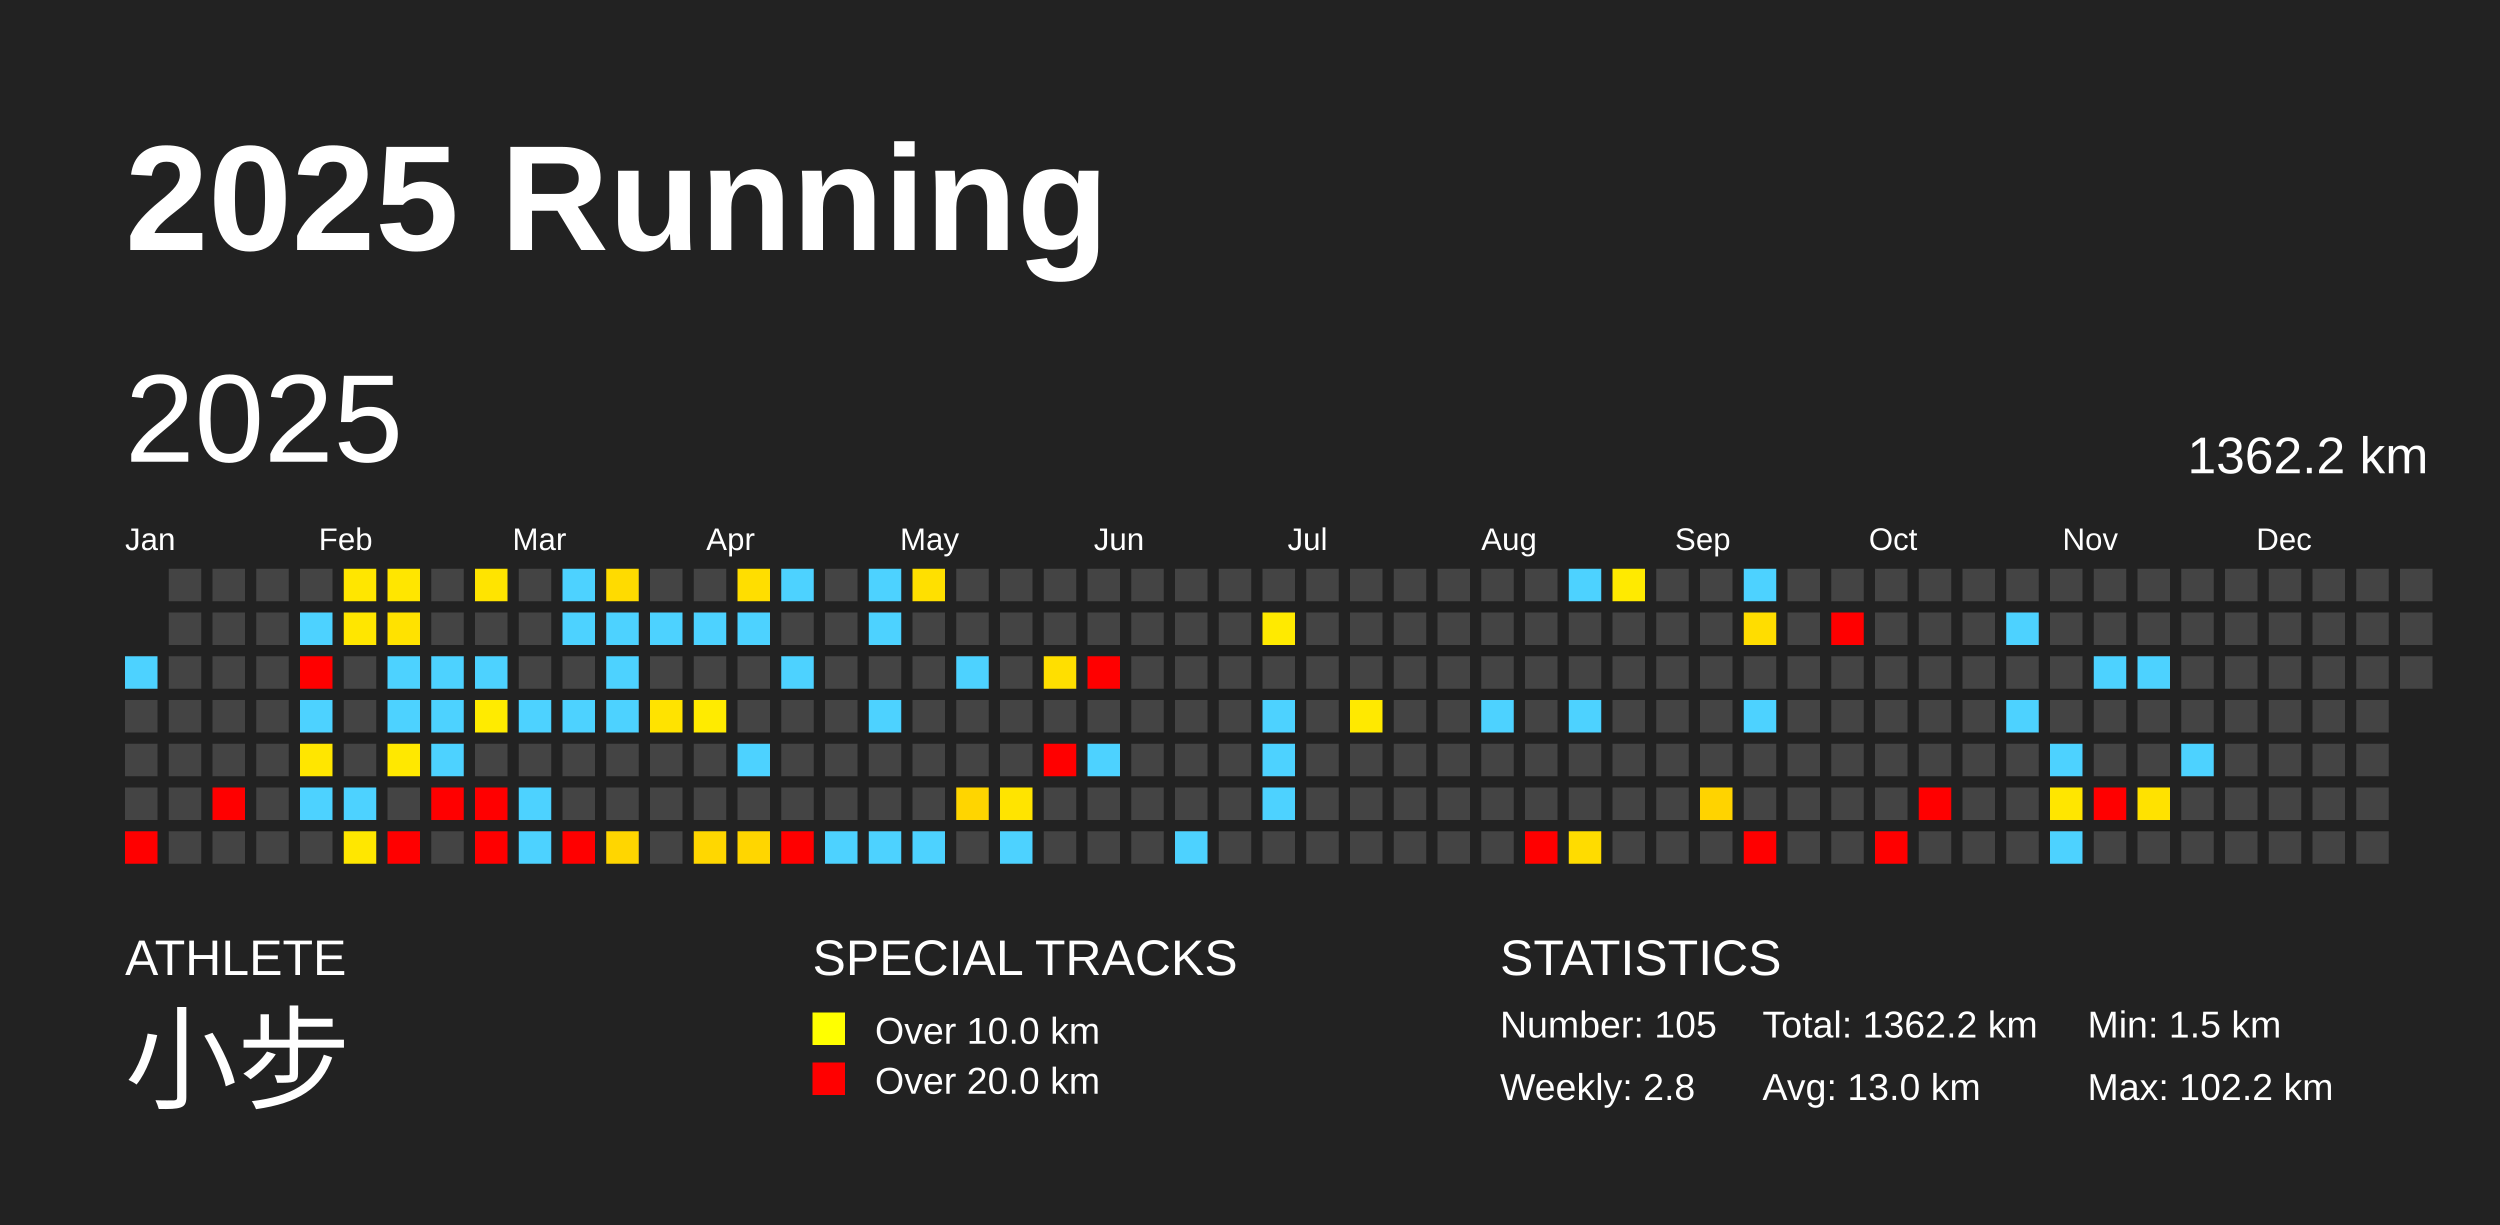
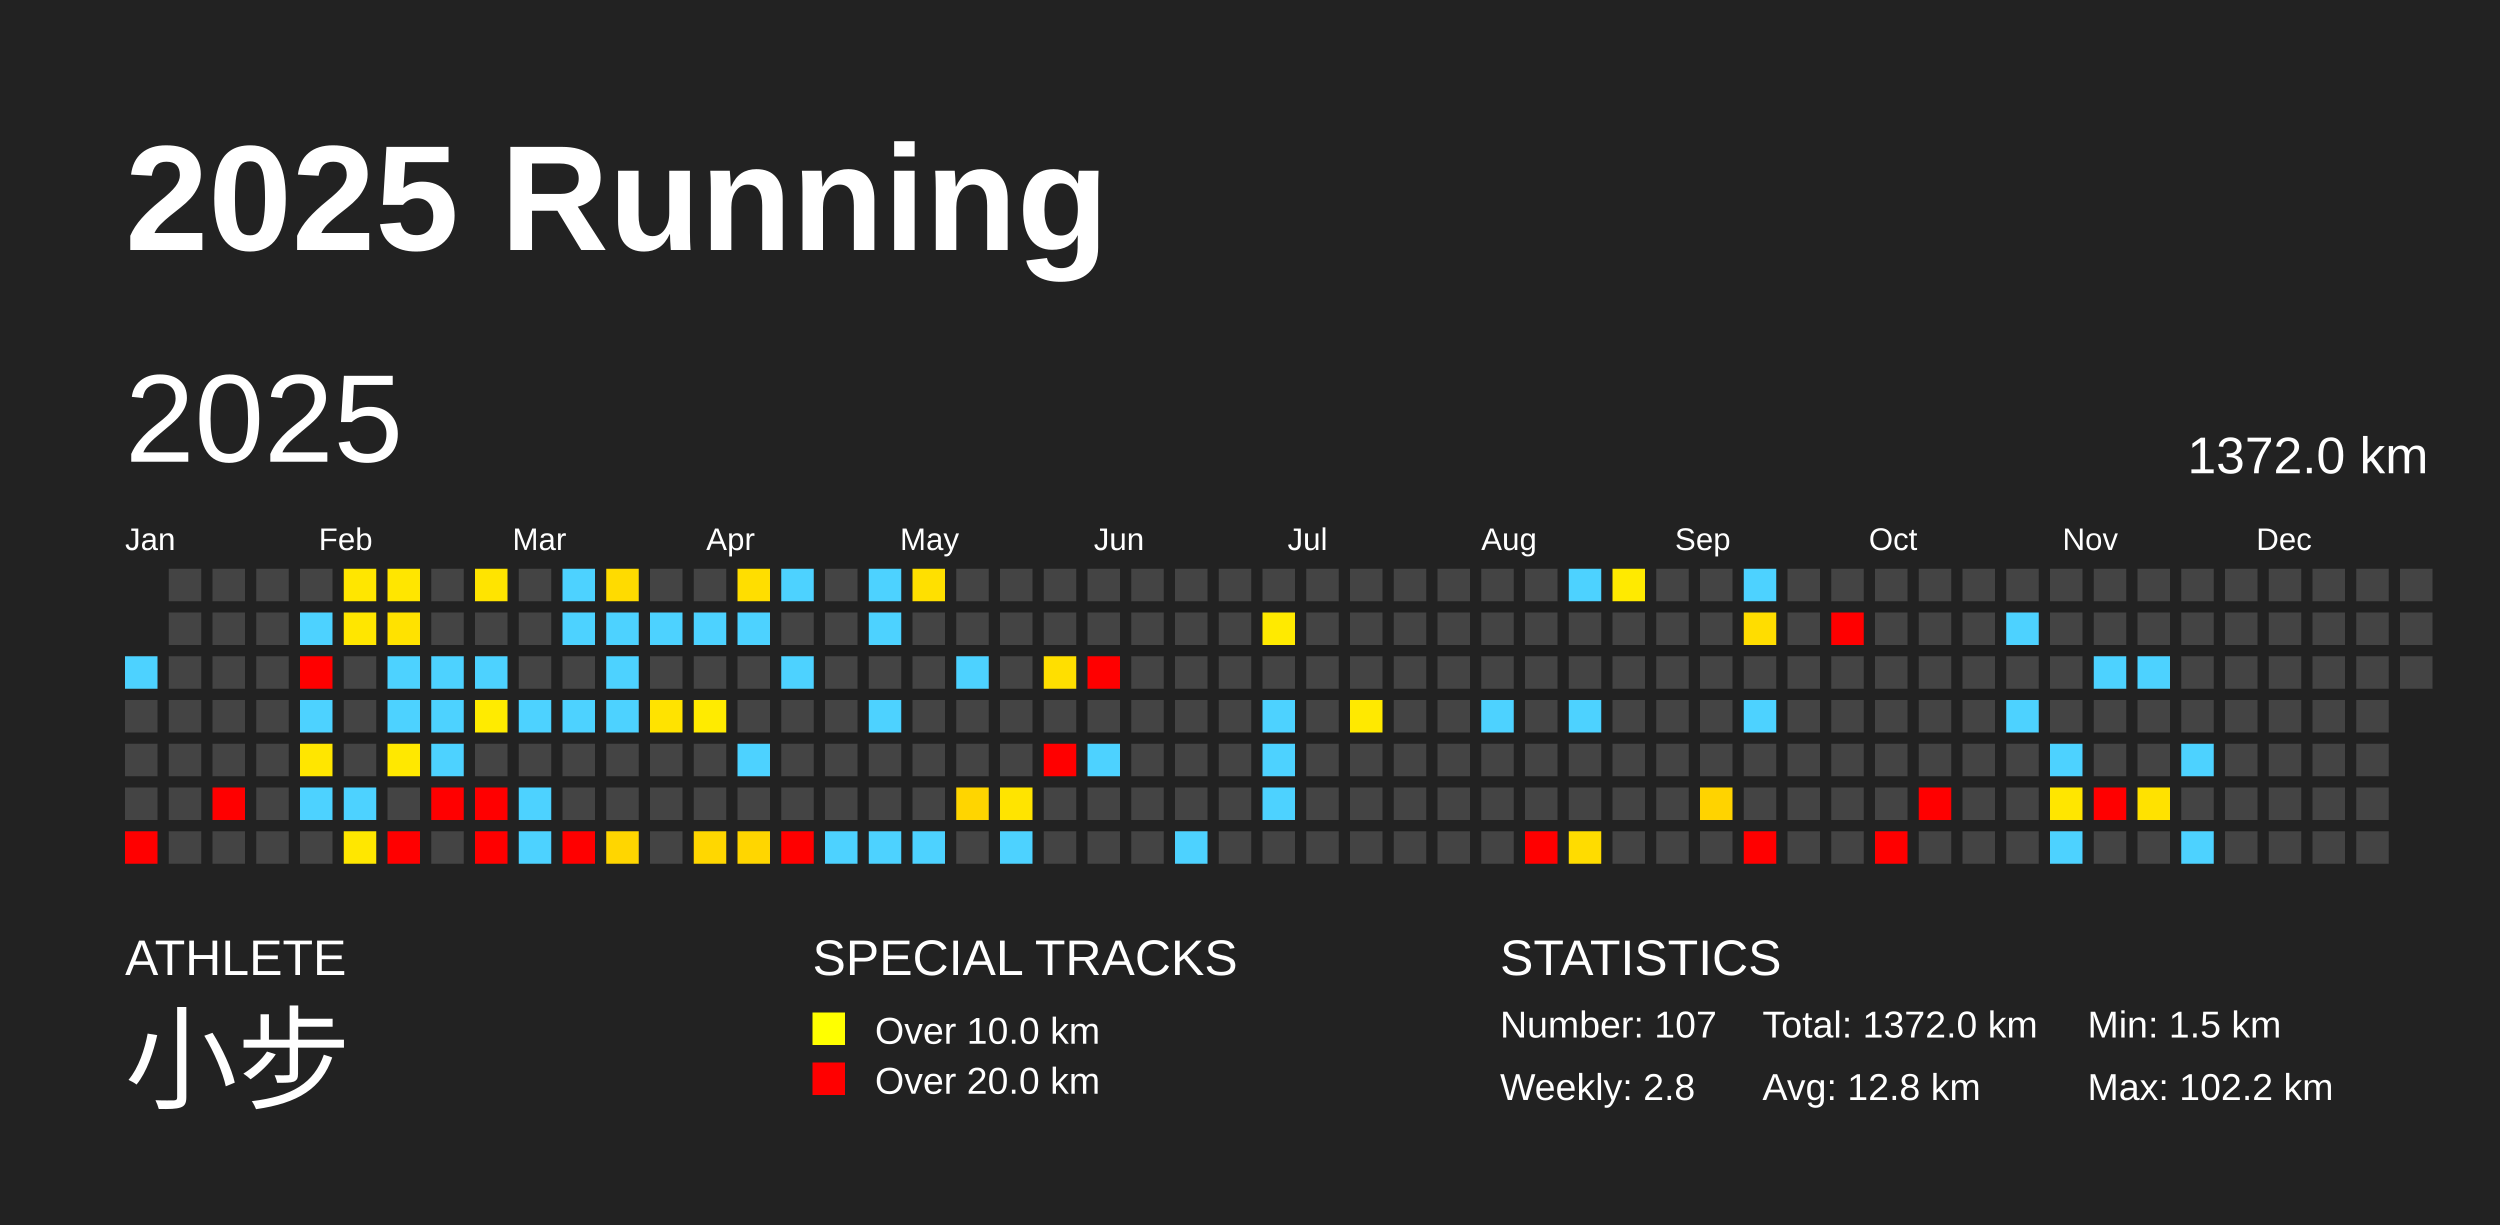
<svg xmlns="http://www.w3.org/2000/svg" baseProfile="full" height="98mm" version="1.1" viewBox="0,0,200,98" width="200mm">
  <defs />
  <rect fill="#222222" height="98" width="200" x="0" y="0" />
  <text fill="#FFFFFF" style="font-size:12px; font-family:Arial; font-weight:bold;" x="10" y="20">2025 Running</text>
  <text fill="#FFFFFF" style="font-size:4px; font-family:Arial" x="10" y="78">ATHLETE</text>
  <text fill="#FFFFFF" style="font-size:9px; font-family:Arial" x="10" y="88">小步</text>
  <text fill="#FFFFFF" style="font-size:4px; font-family:Arial" x="65" y="78">SPECIAL TRACKS</text>
  <rect fill="yellow" height="2.6" width="2.6" x="65" y="81" />
  <text fill="#FFFFFF" style="font-size:3px; font-family:Arial" x="70" y="83.5">Over 10.0 km</text>
  <rect fill="red" height="2.6" width="2.6" x="65" y="85" />
  <text fill="#FFFFFF" style="font-size:3px; font-family:Arial" x="70" y="87.5">Over 20.0 km</text>
  <text fill="#FFFFFF" style="font-size:4px; font-family:Arial" x="120" y="78">STATISTICS</text>
-   <text fill="#FFFFFF" style="font-size:3px; font-family:Arial" x="120" y="83">Number: 105</text>
+   <text fill="#FFFFFF" style="font-size:3px; font-family:Arial" x="120" y="83">Number: 107</text>
  <text fill="#FFFFFF" style="font-size:3px; font-family:Arial" x="120" y="88">Weekly: 2.8</text>
-   <text fill="#FFFFFF" style="font-size:3px; font-family:Arial" x="141" y="83">Total: 1362.2 km</text>
-   <text fill="#FFFFFF" style="font-size:3px; font-family:Arial" x="141" y="88">Avg: 13.0 km</text>
+   <text fill="#FFFFFF" style="font-size:3px; font-family:Arial" x="141" y="83">Total: 1372.0 km</text>
+   <text fill="#FFFFFF" style="font-size:3px; font-family:Arial" x="141" y="88">Avg: 12.8 km</text>
  <text fill="#FFFFFF" style="font-size:3px; font-family:Arial" x="167" y="83">Min: 1.5 km</text>
  <text fill="#FFFFFF" style="font-size:3px; font-family:Arial" x="167" y="88">Max: 102.2 km</text>
  <text dominant-baseline="hanging" fill="#FFFFFF" style="font-size:10.0px; font-family:Arial;" x="10" y="30">2025</text>
-   <text dominant-baseline="hanging" fill="#FFFFFF" style="font-size:4.125px; font-family:Arial;" x="175" y="35">1362.2 km</text>
+   <text dominant-baseline="hanging" fill="#FFFFFF" style="font-size:4.125px; font-family:Arial;" x="175" y="35">1372.0 km</text>
  <text fill="#FFFFFF" style="font-size:2.5px; font-family:Arial" x="10.0" y="44">Jan</text>
  <text fill="#FFFFFF" style="font-size:2.5px; font-family:Arial" x="25.5" y="44">Feb</text>
  <text fill="#FFFFFF" style="font-size:2.5px; font-family:Arial" x="41.0" y="44">Mar</text>
  <text fill="#FFFFFF" style="font-size:2.5px; font-family:Arial" x="56.5" y="44">Apr</text>
  <text fill="#FFFFFF" style="font-size:2.5px; font-family:Arial" x="72.0" y="44">May</text>
  <text fill="#FFFFFF" style="font-size:2.5px; font-family:Arial" x="87.5" y="44">Jun</text>
  <text fill="#FFFFFF" style="font-size:2.5px; font-family:Arial" x="103.0" y="44">Jul</text>
  <text fill="#FFFFFF" style="font-size:2.5px; font-family:Arial" x="118.5" y="44">Aug</text>
  <text fill="#FFFFFF" style="font-size:2.5px; font-family:Arial" x="134.0" y="44">Sep</text>
  <text fill="#FFFFFF" style="font-size:2.5px; font-family:Arial" x="149.5" y="44">Oct</text>
  <text fill="#FFFFFF" style="font-size:2.5px; font-family:Arial" x="165.0" y="44">Nov</text>
  <text fill="#FFFFFF" style="font-size:2.5px; font-family:Arial" x="180.5" y="44">Dec</text>
  <rect fill="#4dd2ff" height="2.6" width="2.6" x="10.0" y="52.5" />
  <rect fill="#444444" height="2.6" width="2.6" x="10.0" y="56.0" />
  <rect fill="#444444" height="2.6" width="2.6" x="10.0" y="59.5" />
  <rect fill="#444444" height="2.6" width="2.6" x="10.0" y="63.0" />
  <rect fill="red" height="2.6" width="2.6" x="10.0" y="66.5" />
  <rect fill="#444444" height="2.6" width="2.6" x="13.5" y="45.5" />
  <rect fill="#444444" height="2.6" width="2.6" x="13.5" y="49.0" />
  <rect fill="#444444" height="2.6" width="2.6" x="13.5" y="52.5" />
  <rect fill="#444444" height="2.6" width="2.6" x="13.5" y="56.0" />
  <rect fill="#444444" height="2.6" width="2.6" x="13.5" y="59.5" />
  <rect fill="#444444" height="2.6" width="2.6" x="13.5" y="63.0" />
  <rect fill="#444444" height="2.6" width="2.6" x="13.5" y="66.5" />
  <rect fill="#444444" height="2.6" width="2.6" x="17.0" y="45.5" />
  <rect fill="#444444" height="2.6" width="2.6" x="17.0" y="49.0" />
  <rect fill="#444444" height="2.6" width="2.6" x="17.0" y="52.5" />
  <rect fill="#444444" height="2.6" width="2.6" x="17.0" y="56.0" />
  <rect fill="#444444" height="2.6" width="2.6" x="17.0" y="59.5" />
  <rect fill="red" height="2.6" width="2.6" x="17.0" y="63.0" />
  <rect fill="#444444" height="2.6" width="2.6" x="17.0" y="66.5" />
  <rect fill="#444444" height="2.6" width="2.6" x="20.5" y="45.5" />
  <rect fill="#444444" height="2.6" width="2.6" x="20.5" y="49.0" />
  <rect fill="#444444" height="2.6" width="2.6" x="20.5" y="52.5" />
  <rect fill="#444444" height="2.6" width="2.6" x="20.5" y="56.0" />
  <rect fill="#444444" height="2.6" width="2.6" x="20.5" y="59.5" />
  <rect fill="#444444" height="2.6" width="2.6" x="20.5" y="63.0" />
  <rect fill="#444444" height="2.6" width="2.6" x="20.5" y="66.5" />
  <rect fill="#444444" height="2.6" width="2.6" x="24.0" y="45.5" />
  <rect fill="#4dd2ff" height="2.6" width="2.6" x="24.0" y="49.0" />
  <rect fill="red" height="2.6" width="2.6" x="24.0" y="52.5" />
  <rect fill="#4dd2ff" height="2.6" width="2.6" x="24.0" y="56.0" />
  <rect fill="#ffe600" height="2.6" width="2.6" x="24.0" y="59.5" />
  <rect fill="#4dd2ff" height="2.6" width="2.6" x="24.0" y="63.0" />
  <rect fill="#444444" height="2.6" width="2.6" x="24.0" y="66.5" />
  <rect fill="#ffe600" height="2.6" width="2.6" x="27.5" y="45.5" />
  <rect fill="#ffe600" height="2.6" width="2.6" x="27.5" y="49.0" />
  <rect fill="#444444" height="2.6" width="2.6" x="27.5" y="52.5" />
  <rect fill="#444444" height="2.6" width="2.6" x="27.5" y="56.0" />
  <rect fill="#444444" height="2.6" width="2.6" x="27.5" y="59.5" />
  <rect fill="#4dd2ff" height="2.6" width="2.6" x="27.5" y="63.0" />
  <rect fill="#ffe700" height="2.6" width="2.6" x="27.5" y="66.5" />
  <rect fill="#ffe600" height="2.6" width="2.6" x="31.0" y="45.5" />
  <rect fill="#ffe200" height="2.6" width="2.6" x="31.0" y="49.0" />
  <rect fill="#4dd2ff" height="2.6" width="2.6" x="31.0" y="52.5" />
  <rect fill="#4dd2ff" height="2.6" width="2.6" x="31.0" y="56.0" />
  <rect fill="#ffe800" height="2.6" width="2.6" x="31.0" y="59.5" />
  <rect fill="#444444" height="2.6" width="2.6" x="31.0" y="63.0" />
  <rect fill="red" height="2.6" width="2.6" x="31.0" y="66.5" />
  <rect fill="#444444" height="2.6" width="2.6" x="34.5" y="45.5" />
  <rect fill="#444444" height="2.6" width="2.6" x="34.5" y="49.0" />
  <rect fill="#4dd2ff" height="2.6" width="2.6" x="34.5" y="52.5" />
  <rect fill="#4dd2ff" height="2.6" width="2.6" x="34.5" y="56.0" />
  <rect fill="#4dd2ff" height="2.6" width="2.6" x="34.5" y="59.5" />
  <rect fill="red" height="2.6" width="2.6" x="34.5" y="63.0" />
  <rect fill="#444444" height="2.6" width="2.6" x="34.5" y="66.5" />
  <rect fill="#ffe400" height="2.6" width="2.6" x="38.0" y="45.5" />
  <rect fill="#444444" height="2.6" width="2.6" x="38.0" y="49.0" />
  <rect fill="#4dd2ff" height="2.6" width="2.6" x="38.0" y="52.5" />
  <rect fill="#ffeb00" height="2.6" width="2.6" x="38.0" y="56.0" />
  <rect fill="#444444" height="2.6" width="2.6" x="38.0" y="59.5" />
  <rect fill="red" height="2.6" width="2.6" x="38.0" y="63.0" />
  <rect fill="red" height="2.6" width="2.6" x="38.0" y="66.5" />
  <rect fill="#444444" height="2.6" width="2.6" x="41.5" y="45.5" />
  <rect fill="#444444" height="2.6" width="2.6" x="41.5" y="49.0" />
  <rect fill="#444444" height="2.6" width="2.6" x="41.5" y="52.5" />
  <rect fill="#4dd2ff" height="2.6" width="2.6" x="41.5" y="56.0" />
  <rect fill="#444444" height="2.6" width="2.6" x="41.5" y="59.5" />
  <rect fill="#4dd2ff" height="2.6" width="2.6" x="41.5" y="63.0" />
  <rect fill="#4dd2ff" height="2.6" width="2.6" x="41.5" y="66.5" />
  <rect fill="#4dd2ff" height="2.6" width="2.6" x="45.0" y="45.5" />
  <rect fill="#4dd2ff" height="2.6" width="2.6" x="45.0" y="49.0" />
  <rect fill="#444444" height="2.6" width="2.6" x="45.0" y="52.5" />
  <rect fill="#4dd2ff" height="2.6" width="2.6" x="45.0" y="56.0" />
  <rect fill="#444444" height="2.6" width="2.6" x="45.0" y="59.5" />
  <rect fill="#444444" height="2.6" width="2.6" x="45.0" y="63.0" />
  <rect fill="red" height="2.6" width="2.6" x="45.0" y="66.5" />
  <rect fill="#ffdb00" height="2.6" width="2.6" x="48.5" y="45.5" />
  <rect fill="#4dd2ff" height="2.6" width="2.6" x="48.5" y="49.0" />
  <rect fill="#4dd2ff" height="2.6" width="2.6" x="48.5" y="52.5" />
  <rect fill="#4dd2ff" height="2.6" width="2.6" x="48.5" y="56.0" />
  <rect fill="#444444" height="2.6" width="2.6" x="48.5" y="59.5" />
  <rect fill="#444444" height="2.6" width="2.6" x="48.5" y="63.0" />
  <rect fill="#ffd600" height="2.6" width="2.6" x="48.5" y="66.5" />
  <rect fill="#444444" height="2.6" width="2.6" x="52.0" y="45.5" />
  <rect fill="#4dd2ff" height="2.6" width="2.6" x="52.0" y="49.0" />
  <rect fill="#444444" height="2.6" width="2.6" x="52.0" y="52.5" />
  <rect fill="#ffe300" height="2.6" width="2.6" x="52.0" y="56.0" />
  <rect fill="#444444" height="2.6" width="2.6" x="52.0" y="59.5" />
  <rect fill="#444444" height="2.6" width="2.6" x="52.0" y="63.0" />
  <rect fill="#444444" height="2.6" width="2.6" x="52.0" y="66.5" />
  <rect fill="#444444" height="2.6" width="2.6" x="55.5" y="45.5" />
  <rect fill="#4dd2ff" height="2.6" width="2.6" x="55.5" y="49.0" />
  <rect fill="#444444" height="2.6" width="2.6" x="55.5" y="52.5" />
  <rect fill="#ffeb00" height="2.6" width="2.6" x="55.5" y="56.0" />
  <rect fill="#444444" height="2.6" width="2.6" x="55.5" y="59.5" />
  <rect fill="#444444" height="2.6" width="2.6" x="55.5" y="63.0" />
  <rect fill="#ffd700" height="2.6" width="2.6" x="55.5" y="66.5" />
  <rect fill="#ffde00" height="2.6" width="2.6" x="59.0" y="45.5" />
  <rect fill="#4dd2ff" height="2.6" width="2.6" x="59.0" y="49.0" />
  <rect fill="#444444" height="2.6" width="2.6" x="59.0" y="52.5" />
  <rect fill="#444444" height="2.6" width="2.6" x="59.0" y="56.0" />
  <rect fill="#4dd2ff" height="2.6" width="2.6" x="59.0" y="59.5" />
  <rect fill="#444444" height="2.6" width="2.6" x="59.0" y="63.0" />
  <rect fill="#ffd600" height="2.6" width="2.6" x="59.0" y="66.5" />
  <rect fill="#4dd2ff" height="2.6" width="2.6" x="62.5" y="45.5" />
  <rect fill="#444444" height="2.6" width="2.6" x="62.5" y="49.0" />
  <rect fill="#4dd2ff" height="2.6" width="2.6" x="62.5" y="52.5" />
  <rect fill="#444444" height="2.6" width="2.6" x="62.5" y="56.0" />
  <rect fill="#444444" height="2.6" width="2.6" x="62.5" y="59.5" />
  <rect fill="#444444" height="2.6" width="2.6" x="62.5" y="63.0" />
  <rect fill="red" height="2.6" width="2.6" x="62.5" y="66.5" />
  <rect fill="#444444" height="2.6" width="2.6" x="66.0" y="45.5" />
  <rect fill="#444444" height="2.6" width="2.6" x="66.0" y="49.0" />
  <rect fill="#444444" height="2.6" width="2.6" x="66.0" y="52.5" />
  <rect fill="#444444" height="2.6" width="2.6" x="66.0" y="56.0" />
  <rect fill="#444444" height="2.6" width="2.6" x="66.0" y="59.5" />
  <rect fill="#444444" height="2.6" width="2.6" x="66.0" y="63.0" />
  <rect fill="#4dd2ff" height="2.6" width="2.6" x="66.0" y="66.5" />
  <rect fill="#4dd2ff" height="2.6" width="2.6" x="69.5" y="45.5" />
  <rect fill="#4dd2ff" height="2.6" width="2.6" x="69.5" y="49.0" />
  <rect fill="#444444" height="2.6" width="2.6" x="69.5" y="52.5" />
  <rect fill="#4dd2ff" height="2.6" width="2.6" x="69.5" y="56.0" />
  <rect fill="#444444" height="2.6" width="2.6" x="69.5" y="59.5" />
  <rect fill="#444444" height="2.6" width="2.6" x="69.5" y="63.0" />
  <rect fill="#4dd2ff" height="2.6" width="2.6" x="69.5" y="66.5" />
  <rect fill="#ffe000" height="2.6" width="2.6" x="73.0" y="45.5" />
  <rect fill="#444444" height="2.6" width="2.6" x="73.0" y="49.0" />
  <rect fill="#444444" height="2.6" width="2.6" x="73.0" y="52.5" />
  <rect fill="#444444" height="2.6" width="2.6" x="73.0" y="56.0" />
  <rect fill="#444444" height="2.6" width="2.6" x="73.0" y="59.5" />
  <rect fill="#444444" height="2.6" width="2.6" x="73.0" y="63.0" />
  <rect fill="#4dd2ff" height="2.6" width="2.6" x="73.0" y="66.5" />
  <rect fill="#444444" height="2.6" width="2.6" x="76.5" y="45.5" />
  <rect fill="#444444" height="2.6" width="2.6" x="76.5" y="49.0" />
  <rect fill="#4dd2ff" height="2.6" width="2.6" x="76.5" y="52.5" />
  <rect fill="#444444" height="2.6" width="2.6" x="76.5" y="56.0" />
  <rect fill="#444444" height="2.6" width="2.6" x="76.5" y="59.5" />
  <rect fill="#ffd500" height="2.6" width="2.6" x="76.5" y="63.0" />
  <rect fill="#444444" height="2.6" width="2.6" x="76.5" y="66.5" />
  <rect fill="#444444" height="2.6" width="2.6" x="80.0" y="45.5" />
  <rect fill="#444444" height="2.6" width="2.6" x="80.0" y="49.0" />
  <rect fill="#444444" height="2.6" width="2.6" x="80.0" y="52.5" />
  <rect fill="#444444" height="2.6" width="2.6" x="80.0" y="56.0" />
  <rect fill="#444444" height="2.6" width="2.6" x="80.0" y="59.5" />
  <rect fill="#ffe400" height="2.6" width="2.6" x="80.0" y="63.0" />
  <rect fill="#4dd2ff" height="2.6" width="2.6" x="80.0" y="66.5" />
  <rect fill="#444444" height="2.6" width="2.6" x="83.5" y="45.5" />
  <rect fill="#444444" height="2.6" width="2.6" x="83.5" y="49.0" />
  <rect fill="#ffdf00" height="2.6" width="2.6" x="83.5" y="52.5" />
  <rect fill="#444444" height="2.6" width="2.6" x="83.5" y="56.0" />
  <rect fill="red" height="2.6" width="2.6" x="83.5" y="59.5" />
  <rect fill="#444444" height="2.6" width="2.6" x="83.5" y="63.0" />
  <rect fill="#444444" height="2.6" width="2.6" x="83.5" y="66.5" />
  <rect fill="#444444" height="2.6" width="2.6" x="87.0" y="45.5" />
  <rect fill="#444444" height="2.6" width="2.6" x="87.0" y="49.0" />
  <rect fill="red" height="2.6" width="2.6" x="87.0" y="52.5" />
  <rect fill="#444444" height="2.6" width="2.6" x="87.0" y="56.0" />
  <rect fill="#4dd2ff" height="2.6" width="2.6" x="87.0" y="59.5" />
  <rect fill="#444444" height="2.6" width="2.6" x="87.0" y="63.0" />
  <rect fill="#444444" height="2.6" width="2.6" x="87.0" y="66.5" />
  <rect fill="#444444" height="2.6" width="2.6" x="90.5" y="45.5" />
  <rect fill="#444444" height="2.6" width="2.6" x="90.5" y="49.0" />
  <rect fill="#444444" height="2.6" width="2.6" x="90.5" y="52.5" />
  <rect fill="#444444" height="2.6" width="2.6" x="90.5" y="56.0" />
  <rect fill="#444444" height="2.6" width="2.6" x="90.5" y="59.5" />
  <rect fill="#444444" height="2.6" width="2.6" x="90.5" y="63.0" />
  <rect fill="#444444" height="2.6" width="2.6" x="90.5" y="66.5" />
  <rect fill="#444444" height="2.6" width="2.6" x="94.0" y="45.5" />
  <rect fill="#444444" height="2.6" width="2.6" x="94.0" y="49.0" />
  <rect fill="#444444" height="2.6" width="2.6" x="94.0" y="52.5" />
  <rect fill="#444444" height="2.6" width="2.6" x="94.0" y="56.0" />
  <rect fill="#444444" height="2.6" width="2.6" x="94.0" y="59.5" />
  <rect fill="#444444" height="2.6" width="2.6" x="94.0" y="63.0" />
  <rect fill="#4dd2ff" height="2.6" width="2.6" x="94.0" y="66.5" />
  <rect fill="#444444" height="2.6" width="2.6" x="97.5" y="45.5" />
  <rect fill="#444444" height="2.6" width="2.6" x="97.5" y="49.0" />
  <rect fill="#444444" height="2.6" width="2.6" x="97.5" y="52.5" />
  <rect fill="#444444" height="2.6" width="2.6" x="97.5" y="56.0" />
  <rect fill="#444444" height="2.6" width="2.6" x="97.5" y="59.5" />
  <rect fill="#444444" height="2.6" width="2.6" x="97.5" y="63.0" />
  <rect fill="#444444" height="2.6" width="2.6" x="97.5" y="66.5" />
  <rect fill="#444444" height="2.6" width="2.6" x="101.0" y="45.5" />
  <rect fill="#ffea00" height="2.6" width="2.6" x="101.0" y="49.0" />
  <rect fill="#444444" height="2.6" width="2.6" x="101.0" y="52.5" />
  <rect fill="#4dd2ff" height="2.6" width="2.6" x="101.0" y="56.0" />
  <rect fill="#4dd2ff" height="2.6" width="2.6" x="101.0" y="59.5" />
  <rect fill="#4dd2ff" height="2.6" width="2.6" x="101.0" y="63.0" />
  <rect fill="#444444" height="2.6" width="2.6" x="101.0" y="66.5" />
  <rect fill="#444444" height="2.6" width="2.6" x="104.5" y="45.5" />
  <rect fill="#444444" height="2.6" width="2.6" x="104.5" y="49.0" />
  <rect fill="#444444" height="2.6" width="2.6" x="104.5" y="52.5" />
  <rect fill="#444444" height="2.6" width="2.6" x="104.5" y="56.0" />
  <rect fill="#444444" height="2.6" width="2.6" x="104.5" y="59.5" />
  <rect fill="#444444" height="2.6" width="2.6" x="104.5" y="63.0" />
  <rect fill="#444444" height="2.6" width="2.6" x="104.5" y="66.5" />
  <rect fill="#444444" height="2.6" width="2.6" x="108.0" y="45.5" />
  <rect fill="#444444" height="2.6" width="2.6" x="108.0" y="49.0" />
  <rect fill="#444444" height="2.6" width="2.6" x="108.0" y="52.5" />
  <rect fill="#ffe900" height="2.6" width="2.6" x="108.0" y="56.0" />
  <rect fill="#444444" height="2.6" width="2.6" x="108.0" y="59.5" />
  <rect fill="#444444" height="2.6" width="2.6" x="108.0" y="63.0" />
  <rect fill="#444444" height="2.6" width="2.6" x="108.0" y="66.5" />
  <rect fill="#444444" height="2.6" width="2.6" x="111.5" y="45.5" />
  <rect fill="#444444" height="2.6" width="2.6" x="111.5" y="49.0" />
  <rect fill="#444444" height="2.6" width="2.6" x="111.5" y="52.5" />
  <rect fill="#444444" height="2.6" width="2.6" x="111.5" y="56.0" />
  <rect fill="#444444" height="2.6" width="2.6" x="111.5" y="59.5" />
  <rect fill="#444444" height="2.6" width="2.6" x="111.5" y="63.0" />
  <rect fill="#444444" height="2.6" width="2.6" x="111.5" y="66.5" />
  <rect fill="#444444" height="2.6" width="2.6" x="115.0" y="45.5" />
  <rect fill="#444444" height="2.6" width="2.6" x="115.0" y="49.0" />
  <rect fill="#444444" height="2.6" width="2.6" x="115.0" y="52.5" />
  <rect fill="#444444" height="2.6" width="2.6" x="115.0" y="56.0" />
  <rect fill="#444444" height="2.6" width="2.6" x="115.0" y="59.5" />
  <rect fill="#444444" height="2.6" width="2.6" x="115.0" y="63.0" />
  <rect fill="#444444" height="2.6" width="2.6" x="115.0" y="66.5" />
  <rect fill="#444444" height="2.6" width="2.6" x="118.5" y="45.5" />
  <rect fill="#444444" height="2.6" width="2.6" x="118.5" y="49.0" />
  <rect fill="#444444" height="2.6" width="2.6" x="118.5" y="52.5" />
  <rect fill="#4dd2ff" height="2.6" width="2.6" x="118.5" y="56.0" />
  <rect fill="#444444" height="2.6" width="2.6" x="118.5" y="59.5" />
  <rect fill="#444444" height="2.6" width="2.6" x="118.5" y="63.0" />
  <rect fill="#444444" height="2.6" width="2.6" x="118.5" y="66.5" />
  <rect fill="#444444" height="2.6" width="2.6" x="122.0" y="45.5" />
  <rect fill="#444444" height="2.6" width="2.6" x="122.0" y="49.0" />
  <rect fill="#444444" height="2.6" width="2.6" x="122.0" y="52.5" />
  <rect fill="#444444" height="2.6" width="2.6" x="122.0" y="56.0" />
  <rect fill="#444444" height="2.6" width="2.6" x="122.0" y="59.5" />
  <rect fill="#444444" height="2.6" width="2.6" x="122.0" y="63.0" />
  <rect fill="red" height="2.6" width="2.6" x="122.0" y="66.5" />
  <rect fill="#4dd2ff" height="2.6" width="2.6" x="125.5" y="45.5" />
  <rect fill="#444444" height="2.6" width="2.6" x="125.5" y="49.0" />
  <rect fill="#444444" height="2.6" width="2.6" x="125.5" y="52.5" />
  <rect fill="#4dd2ff" height="2.6" width="2.6" x="125.5" y="56.0" />
  <rect fill="#444444" height="2.6" width="2.6" x="125.5" y="59.5" />
  <rect fill="#444444" height="2.6" width="2.6" x="125.5" y="63.0" />
  <rect fill="#ffdc00" height="2.6" width="2.6" x="125.5" y="66.5" />
  <rect fill="#ffea00" height="2.6" width="2.6" x="129.0" y="45.5" />
  <rect fill="#444444" height="2.6" width="2.6" x="129.0" y="49.0" />
  <rect fill="#444444" height="2.6" width="2.6" x="129.0" y="52.5" />
  <rect fill="#444444" height="2.6" width="2.6" x="129.0" y="56.0" />
  <rect fill="#444444" height="2.6" width="2.6" x="129.0" y="59.5" />
  <rect fill="#444444" height="2.6" width="2.6" x="129.0" y="63.0" />
  <rect fill="#444444" height="2.6" width="2.6" x="129.0" y="66.5" />
  <rect fill="#444444" height="2.6" width="2.6" x="132.5" y="45.5" />
  <rect fill="#444444" height="2.6" width="2.6" x="132.5" y="49.0" />
  <rect fill="#444444" height="2.6" width="2.6" x="132.5" y="52.5" />
  <rect fill="#444444" height="2.6" width="2.6" x="132.5" y="56.0" />
  <rect fill="#444444" height="2.6" width="2.6" x="132.5" y="59.5" />
  <rect fill="#444444" height="2.6" width="2.6" x="132.5" y="63.0" />
  <rect fill="#444444" height="2.6" width="2.6" x="132.5" y="66.5" />
  <rect fill="#444444" height="2.6" width="2.6" x="136.0" y="45.5" />
  <rect fill="#444444" height="2.6" width="2.6" x="136.0" y="49.0" />
  <rect fill="#444444" height="2.6" width="2.6" x="136.0" y="52.5" />
  <rect fill="#444444" height="2.6" width="2.6" x="136.0" y="56.0" />
  <rect fill="#444444" height="2.6" width="2.6" x="136.0" y="59.5" />
  <rect fill="#ffd300" height="2.6" width="2.6" x="136.0" y="63.0" />
  <rect fill="#444444" height="2.6" width="2.6" x="136.0" y="66.5" />
  <rect fill="#4dd2ff" height="2.6" width="2.6" x="139.5" y="45.5" />
  <rect fill="#ffdd00" height="2.6" width="2.6" x="139.5" y="49.0" />
  <rect fill="#444444" height="2.6" width="2.6" x="139.5" y="52.5" />
  <rect fill="#4dd2ff" height="2.6" width="2.6" x="139.5" y="56.0" />
  <rect fill="#444444" height="2.6" width="2.6" x="139.5" y="59.5" />
  <rect fill="#444444" height="2.6" width="2.6" x="139.5" y="63.0" />
  <rect fill="red" height="2.6" width="2.6" x="139.5" y="66.5" />
  <rect fill="#444444" height="2.6" width="2.6" x="143.0" y="45.5" />
  <rect fill="#444444" height="2.6" width="2.6" x="143.0" y="49.0" />
  <rect fill="#444444" height="2.6" width="2.6" x="143.0" y="52.5" />
  <rect fill="#444444" height="2.6" width="2.6" x="143.0" y="56.0" />
  <rect fill="#444444" height="2.6" width="2.6" x="143.0" y="59.5" />
  <rect fill="#444444" height="2.6" width="2.6" x="143.0" y="63.0" />
  <rect fill="#444444" height="2.6" width="2.6" x="143.0" y="66.5" />
  <rect fill="#444444" height="2.6" width="2.6" x="146.5" y="45.5" />
  <rect fill="red" height="2.6" width="2.6" x="146.5" y="49.0" />
  <rect fill="#444444" height="2.6" width="2.6" x="146.5" y="52.5" />
  <rect fill="#444444" height="2.6" width="2.6" x="146.5" y="56.0" />
  <rect fill="#444444" height="2.6" width="2.6" x="146.5" y="59.5" />
  <rect fill="#444444" height="2.6" width="2.6" x="146.5" y="63.0" />
  <rect fill="#444444" height="2.6" width="2.6" x="146.5" y="66.5" />
  <rect fill="#444444" height="2.6" width="2.6" x="150.0" y="45.5" />
  <rect fill="#444444" height="2.6" width="2.6" x="150.0" y="49.0" />
  <rect fill="#444444" height="2.6" width="2.6" x="150.0" y="52.5" />
  <rect fill="#444444" height="2.6" width="2.6" x="150.0" y="56.0" />
  <rect fill="#444444" height="2.6" width="2.6" x="150.0" y="59.5" />
  <rect fill="#444444" height="2.6" width="2.6" x="150.0" y="63.0" />
  <rect fill="red" height="2.6" width="2.6" x="150.0" y="66.5" />
  <rect fill="#444444" height="2.6" width="2.6" x="153.5" y="45.5" />
  <rect fill="#444444" height="2.6" width="2.6" x="153.5" y="49.0" />
  <rect fill="#444444" height="2.6" width="2.6" x="153.5" y="52.5" />
  <rect fill="#444444" height="2.6" width="2.6" x="153.5" y="56.0" />
  <rect fill="#444444" height="2.6" width="2.6" x="153.5" y="59.5" />
  <rect fill="red" height="2.6" width="2.6" x="153.5" y="63.0" />
  <rect fill="#444444" height="2.6" width="2.6" x="153.5" y="66.5" />
  <rect fill="#444444" height="2.6" width="2.6" x="157.0" y="45.5" />
  <rect fill="#444444" height="2.6" width="2.6" x="157.0" y="49.0" />
  <rect fill="#444444" height="2.6" width="2.6" x="157.0" y="52.5" />
  <rect fill="#444444" height="2.6" width="2.6" x="157.0" y="56.0" />
  <rect fill="#444444" height="2.6" width="2.6" x="157.0" y="59.5" />
  <rect fill="#444444" height="2.6" width="2.6" x="157.0" y="63.0" />
  <rect fill="#444444" height="2.6" width="2.6" x="157.0" y="66.5" />
  <rect fill="#444444" height="2.6" width="2.6" x="160.5" y="45.5" />
  <rect fill="#4dd2ff" height="2.6" width="2.6" x="160.5" y="49.0" />
  <rect fill="#444444" height="2.6" width="2.6" x="160.5" y="52.5" />
  <rect fill="#4dd2ff" height="2.6" width="2.6" x="160.5" y="56.0" />
  <rect fill="#444444" height="2.6" width="2.6" x="160.5" y="59.5" />
  <rect fill="#444444" height="2.6" width="2.6" x="160.5" y="63.0" />
  <rect fill="#444444" height="2.6" width="2.6" x="160.5" y="66.5" />
  <rect fill="#444444" height="2.6" width="2.6" x="164.0" y="45.5" />
  <rect fill="#444444" height="2.6" width="2.6" x="164.0" y="49.0" />
  <rect fill="#444444" height="2.6" width="2.6" x="164.0" y="52.5" />
  <rect fill="#444444" height="2.6" width="2.6" x="164.0" y="56.0" />
  <rect fill="#4dd2ff" height="2.6" width="2.6" x="164.0" y="59.5" />
  <rect fill="#ffe600" height="2.6" width="2.6" x="164.0" y="63.0" />
  <rect fill="#4dd2ff" height="2.6" width="2.6" x="164.0" y="66.5" />
  <rect fill="#444444" height="2.6" width="2.6" x="167.5" y="45.5" />
  <rect fill="#444444" height="2.6" width="2.6" x="167.5" y="49.0" />
  <rect fill="#4dd2ff" height="2.6" width="2.6" x="167.5" y="52.5" />
  <rect fill="#444444" height="2.6" width="2.6" x="167.5" y="56.0" />
  <rect fill="#444444" height="2.6" width="2.6" x="167.5" y="59.5" />
  <rect fill="red" height="2.6" width="2.6" x="167.5" y="63.0" />
  <rect fill="#444444" height="2.6" width="2.6" x="167.5" y="66.5" />
  <rect fill="#444444" height="2.6" width="2.6" x="171.0" y="45.5" />
  <rect fill="#444444" height="2.6" width="2.6" x="171.0" y="49.0" />
  <rect fill="#4dd2ff" height="2.6" width="2.6" x="171.0" y="52.5" />
  <rect fill="#444444" height="2.6" width="2.6" x="171.0" y="56.0" />
  <rect fill="#444444" height="2.6" width="2.6" x="171.0" y="59.5" />
  <rect fill="#ffe200" height="2.6" width="2.6" x="171.0" y="63.0" />
  <rect fill="#444444" height="2.6" width="2.6" x="171.0" y="66.5" />
  <rect fill="#444444" height="2.6" width="2.6" x="174.5" y="45.5" />
  <rect fill="#444444" height="2.6" width="2.6" x="174.5" y="49.0" />
  <rect fill="#444444" height="2.6" width="2.6" x="174.5" y="52.5" />
  <rect fill="#444444" height="2.6" width="2.6" x="174.5" y="56.0" />
  <rect fill="#4dd2ff" height="2.6" width="2.6" x="174.5" y="59.5" />
  <rect fill="#444444" height="2.6" width="2.6" x="174.5" y="63.0" />
-   <rect fill="#444444" height="2.6" width="2.6" x="174.5" y="66.5" />
+   <rect fill="#4dd2ff" height="2.6" width="2.6" x="174.5" y="66.5" />
  <rect fill="#444444" height="2.6" width="2.6" x="178.0" y="45.5" />
  <rect fill="#444444" height="2.6" width="2.6" x="178.0" y="49.0" />
  <rect fill="#444444" height="2.6" width="2.6" x="178.0" y="52.5" />
  <rect fill="#444444" height="2.6" width="2.6" x="178.0" y="56.0" />
  <rect fill="#444444" height="2.6" width="2.6" x="178.0" y="59.5" />
  <rect fill="#444444" height="2.6" width="2.6" x="178.0" y="63.0" />
  <rect fill="#444444" height="2.6" width="2.6" x="178.0" y="66.5" />
  <rect fill="#444444" height="2.6" width="2.6" x="181.5" y="45.5" />
  <rect fill="#444444" height="2.6" width="2.6" x="181.5" y="49.0" />
  <rect fill="#444444" height="2.6" width="2.6" x="181.5" y="52.5" />
  <rect fill="#444444" height="2.6" width="2.6" x="181.5" y="56.0" />
  <rect fill="#444444" height="2.6" width="2.6" x="181.5" y="59.5" />
  <rect fill="#444444" height="2.6" width="2.6" x="181.5" y="63.0" />
  <rect fill="#444444" height="2.6" width="2.6" x="181.5" y="66.5" />
  <rect fill="#444444" height="2.6" width="2.6" x="185.0" y="45.5" />
  <rect fill="#444444" height="2.6" width="2.6" x="185.0" y="49.0" />
  <rect fill="#444444" height="2.6" width="2.6" x="185.0" y="52.5" />
  <rect fill="#444444" height="2.6" width="2.6" x="185.0" y="56.0" />
  <rect fill="#444444" height="2.6" width="2.6" x="185.0" y="59.5" />
  <rect fill="#444444" height="2.6" width="2.6" x="185.0" y="63.0" />
  <rect fill="#444444" height="2.6" width="2.6" x="185.0" y="66.5" />
  <rect fill="#444444" height="2.6" width="2.6" x="188.5" y="45.5" />
  <rect fill="#444444" height="2.6" width="2.6" x="188.5" y="49.0" />
  <rect fill="#444444" height="2.6" width="2.6" x="188.5" y="52.5" />
  <rect fill="#444444" height="2.6" width="2.6" x="188.5" y="56.0" />
  <rect fill="#444444" height="2.6" width="2.6" x="188.5" y="59.5" />
  <rect fill="#444444" height="2.6" width="2.6" x="188.5" y="63.0" />
  <rect fill="#444444" height="2.6" width="2.6" x="188.5" y="66.5" />
  <rect fill="#444444" height="2.6" width="2.6" x="192.0" y="45.5" />
  <rect fill="#444444" height="2.6" width="2.6" x="192.0" y="49.0" />
  <rect fill="#444444" height="2.6" width="2.6" x="192.0" y="52.5" />
</svg>
